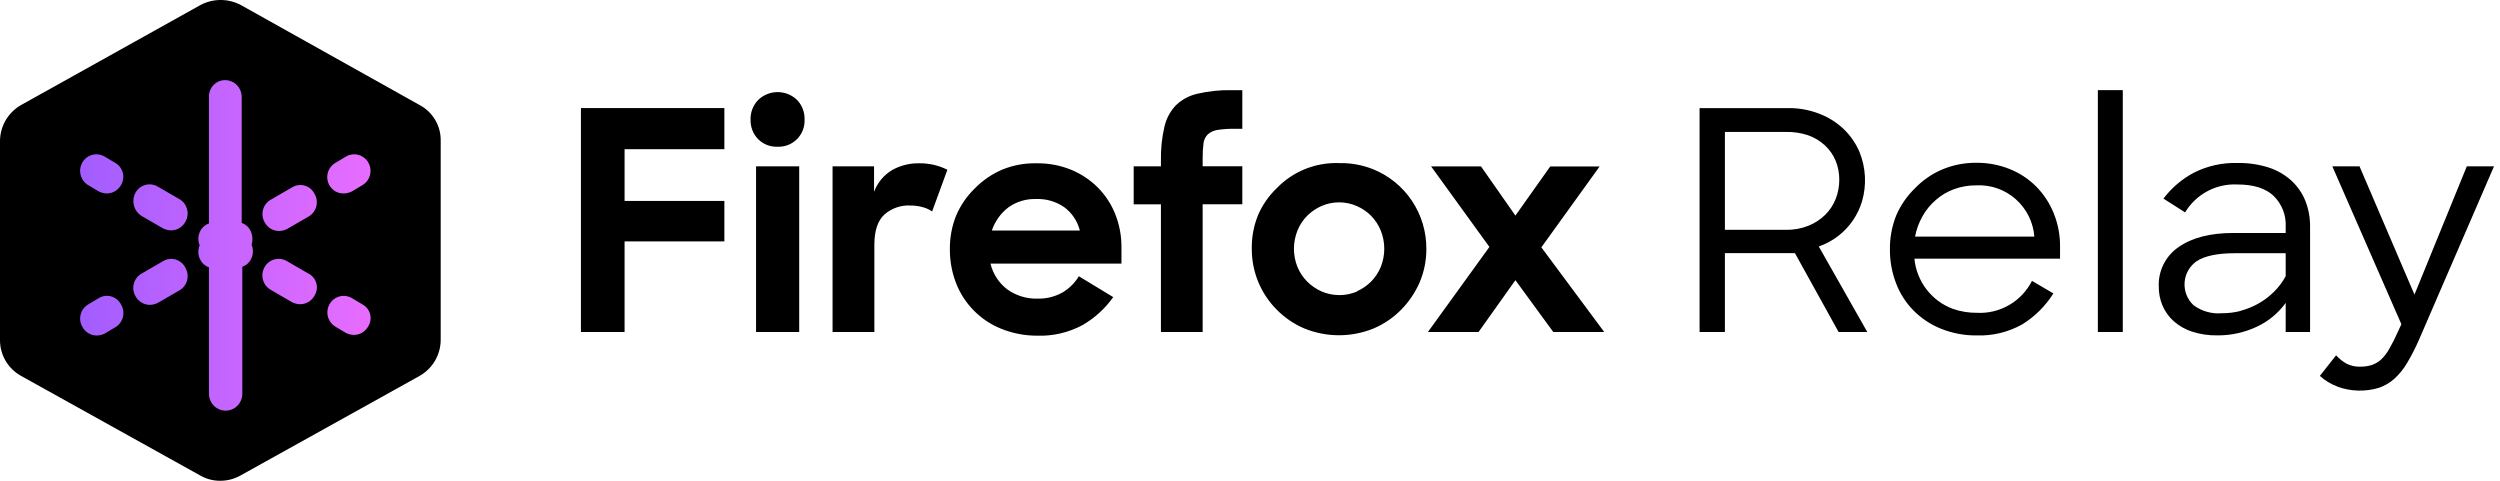
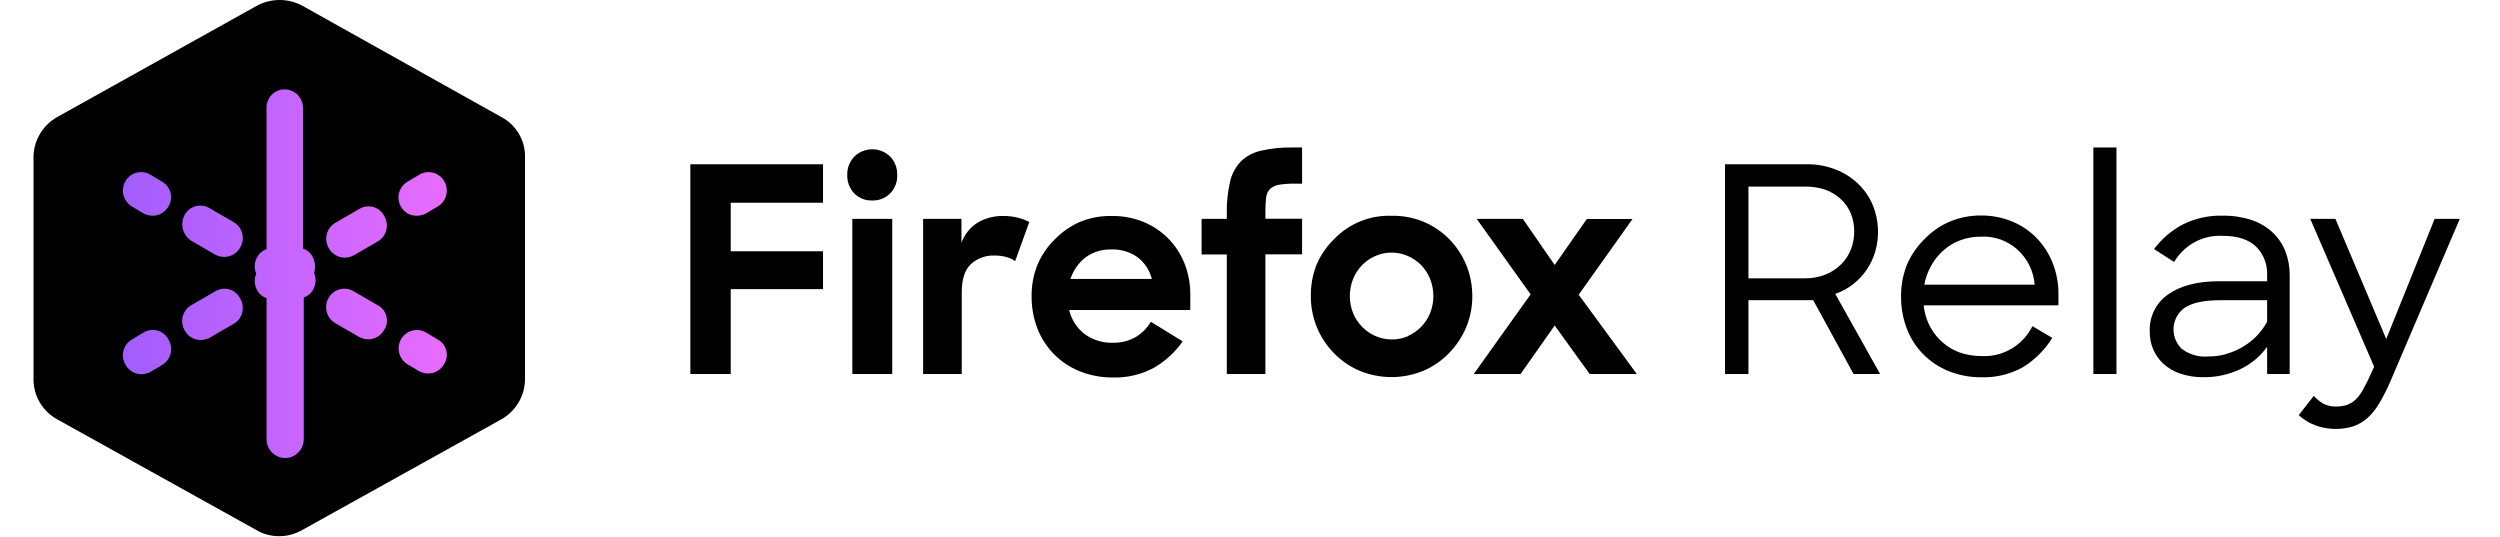
- <svg xmlns="http://www.w3.org/2000/svg" width="208" height="40" fill="none">
-   <path d="M60.268 8.994v3.418h-8.303v4.304h8.303v3.366h-8.303v7.54h-3.632V8.993h11.935Zm2.812-.678a2.333 2.333 0 0 1 3.238 0 2.254 2.254 0 0 1 .622 1.643 2.177 2.177 0 0 1-.573 1.558 2.155 2.155 0 0 1-1.502.691h-.187a2.153 2.153 0 0 1-1.608-.636 2.236 2.236 0 0 1-.623-1.613 2.255 2.255 0 0 1 .633-1.643Zm3.414 5.525v13.78h-3.59v-13.78h3.59Zm6.227 0v2.119a3.56 3.56 0 0 1 1.484-1.8 4.433 4.433 0 0 1 2.298-.574 5.07 5.07 0 0 1 2.32.537l-1.271 3.47a2.48 2.48 0 0 0-.774-.355 3.86 3.86 0 0 0-1.037-.14 3.035 3.035 0 0 0-2.159.75c-.557.512-.835 1.352-.835 2.52v7.253H69.27v-13.78h3.45Zm10.585 13.514a6.708 6.708 0 0 1-3.757-3.788 7.649 7.649 0 0 1-.519-2.807 7.302 7.302 0 0 1 .52-2.823 6.941 6.941 0 0 1 1.556-2.264 7.105 7.105 0 0 1 2.288-1.565 7.166 7.166 0 0 1 2.844-.522 7.367 7.367 0 0 1 2.843.522 6.778 6.778 0 0 1 2.231 1.466 6.634 6.634 0 0 1 1.474 2.233c.358.9.534 1.864.519 2.833v1.294H82.408c.205.85.694 1.604 1.386 2.134a4.135 4.135 0 0 0 2.547.778 4.004 4.004 0 0 0 2.076-.522c.55-.33 1.011-.79 1.344-1.341l2.859 1.737a8.102 8.102 0 0 1-2.543 2.322 7.449 7.449 0 0 1-3.793.887 7.975 7.975 0 0 1-2.978-.574Zm.612-10.117a4.032 4.032 0 0 0-1.396 1.941h7.322a3.47 3.47 0 0 0-1.297-1.94 3.845 3.845 0 0 0-2.335-.68 3.757 3.757 0 0 0-2.294.68Zm12.671-3.396v-.486c-.02-.944.078-1.887.29-2.807a3.81 3.81 0 0 1 .966-1.8 3.76 3.76 0 0 1 1.8-.955c.919-.211 1.86-.31 2.802-.292h.914v3.214h-.587c-.484-.01-.968.02-1.447.089-.303.04-.589.165-.825.36-.203.198-.332.46-.369.74-.053.42-.077.841-.072 1.263v.663h3.3v3.162h-3.3v10.628h-3.472V17.003h-2.267v-3.162h2.267Zm11.934 13.487a7.15 7.15 0 0 1-2.298-1.565 7.089 7.089 0 0 1-1.544-2.324 7.142 7.142 0 0 1-.532-2.742 7.16 7.16 0 0 1 .519-2.797 6.854 6.854 0 0 1 1.557-2.244 6.855 6.855 0 0 1 5.189-2.087 7.232 7.232 0 0 1 2.859.522 7.07 7.07 0 0 1 3.208 2.627 7.129 7.129 0 0 1 1.192 3.984 7.024 7.024 0 0 1-.555 2.78 7.525 7.525 0 0 1-1.536 2.28 7.108 7.108 0 0 1-2.299 1.566 7.636 7.636 0 0 1-5.76 0Zm4.364-3.089a3.93 3.93 0 0 0 1.194-.819c.34-.348.612-.76.799-1.21a4.07 4.07 0 0 0 0-3.027 3.804 3.804 0 0 0-.799-1.226 3.822 3.822 0 0 0-1.194-.814 3.665 3.665 0 0 0-2.947 0c-.443.195-.846.47-1.188.814-.347.351-.62.768-.804 1.226a4.07 4.07 0 0 0 0 3.027c.187.452.46.863.804 1.21.343.344.746.621 1.188.82a3.756 3.756 0 0 0 2.963.015l-.016-.016Zm6.18-10.398h4.151l2.864 4.095 2.896-4.085h4.109l-4.846 6.726 5.23 7.043h-4.239l-3.15-4.31-3.066 4.31h-4.213l5.116-7.075-4.852-6.704Zm29.68-4.848a6.897 6.897 0 0 1 2.595.46c.752.28 1.442.71 2.028 1.262a5.732 5.732 0 0 1 1.334 1.915 6.253 6.253 0 0 1 .213 4.132 5.863 5.863 0 0 1-.748 1.566c-.333.49-.741.925-1.209 1.288a5.5 5.5 0 0 1-1.639.887l4.037 7.117h-2.387l-3.632-6.558h-5.827v6.558h-2.107V8.994h7.342Zm-5.235 10.128h5.074a4.891 4.891 0 0 0 1.889-.345c.521-.21.996-.521 1.396-.918.378-.376.673-.827.866-1.325.192-.5.29-1.03.291-1.565a4.172 4.172 0 0 0-.306-1.608 3.683 3.683 0 0 0-.908-1.283 4.02 4.02 0 0 0-1.396-.83 5.526 5.526 0 0 0-1.821-.271h-5.085v8.145Zm17.989 8.233a6.789 6.789 0 0 1-2.283-1.508 6.476 6.476 0 0 1-1.458-2.259 7.674 7.674 0 0 1-.519-2.807 7.394 7.394 0 0 1 .519-2.844 7.01 7.01 0 0 1 1.557-2.264 6.87 6.87 0 0 1 2.257-1.565 7.147 7.147 0 0 1 2.854-.564 7.278 7.278 0 0 1 2.781.522 6.516 6.516 0 0 1 2.205 1.456 6.784 6.784 0 0 1 1.463 2.238c.359.895.535 1.853.519 2.817v.945H159.28a4.962 4.962 0 0 0 1 2.55 4.918 4.918 0 0 0 2.197 1.624c.64.224 1.314.335 1.992.329a4.835 4.835 0 0 0 2.688-.643 4.869 4.869 0 0 0 1.904-2.013l1.78 1.044a8.028 8.028 0 0 1-2.594 2.577 7.236 7.236 0 0 1-3.783.918 7.792 7.792 0 0 1-2.963-.553Zm1.069-11.614a4.725 4.725 0 0 0-1.51.897c-.445.381-.819.839-1.105 1.351a5.52 5.52 0 0 0-.623 1.696h9.926a4.639 4.639 0 0 0-1.561-3.125 4.593 4.593 0 0 0-3.29-1.138 5.238 5.238 0 0 0-1.837.319Zm14.046-8.24v20.12h-2.075V7.501h2.075Zm5.739 20.084a4.298 4.298 0 0 1-1.525-.882 3.698 3.698 0 0 1-.914-1.289 3.964 3.964 0 0 1-.306-1.565 3.79 3.79 0 0 1 .402-1.871 3.766 3.766 0 0 1 1.264-1.432c1.105-.772 2.625-1.163 4.556-1.163h4.337v-.522a3.346 3.346 0 0 0-.996-2.557c-.669-.636-1.676-.955-3.009-.955a4.785 4.785 0 0 0-2.502.555 4.815 4.815 0 0 0-1.862 1.767l-1.801-1.148a7.738 7.738 0 0 1 2.538-2.16 7.617 7.617 0 0 1 3.632-.803 8.12 8.12 0 0 1 2.594.38 5.192 5.192 0 0 1 1.879 1.086 4.666 4.666 0 0 1 1.167 1.69c.266.683.398 1.412.389 2.145v8.76h-2.029v-2.42a6.17 6.17 0 0 1-2.412 1.987 7.549 7.549 0 0 1-3.254.715 6.493 6.493 0 0 1-2.148-.318Zm4.047-1.722a6.505 6.505 0 0 0 1.469-.59 6.02 6.02 0 0 0 1.297-.97c.4-.387.737-.834 1.001-1.325v-1.91h-4.239c-1.437 0-2.496.224-3.17.663a2.363 2.363 0 0 0-.27 3.652 3.461 3.461 0 0 0 2.376.678 6.104 6.104 0 0 0 1.557-.193l-.021-.005Zm8.084 6.303a4.453 4.453 0 0 1-1.473-.892l1.349-1.712c.25.274.54.506.861.69.347.177.732.265 1.121.255.321.005.641-.037.95-.125.289-.095.557-.245.788-.444a3.78 3.78 0 0 0 .696-.897c.262-.455.5-.923.71-1.404l.307-.663-5.744-13.133h2.262l4.571 10.67 4.354-10.67h2.262l-6.227 14.396a17.35 17.35 0 0 1-1.001 1.962c-.29.496-.654.945-1.079 1.33-.375.33-.811.581-1.282.741a5.454 5.454 0 0 1-3.445-.104h.02ZM34.89 8.726 20.056.428a3.577 3.577 0 0 0-3.395 0L1.777 8.726c-.537.301-.985.738-1.297 1.266A3.446 3.446 0 0 0 0 11.734V28.28a3.384 3.384 0 0 0 .47 1.747c.313.53.764.965 1.306 1.26l14.833 8.247c.52.31 1.117.472 1.724.467a3.445 3.445 0 0 0 1.724-.467l14.833-8.246c.537-.3.985-.738 1.297-1.266.312-.529.477-1.13.479-1.742V11.734a3.29 3.29 0 0 0-.457-1.755 3.322 3.322 0 0 0-1.32-1.253Z" fill="#000" />
-   <path d="m8.236 24.792-.874.52a1.352 1.352 0 0 0-.645.829 1.382 1.382 0 0 0 .131 1.047c.115.217.285.4.493.528.208.128.446.197.69.2.23-.001.459-.055.668-.156l.873-.52a1.352 1.352 0 0 0 .645-.829 1.382 1.382 0 0 0-.13-1.046 1.336 1.336 0 0 0-.803-.695 1.304 1.304 0 0 0-1.048.122Zm5.345-3.073-1.798 1.041a1.352 1.352 0 0 0-.645.829 1.382 1.382 0 0 0 .13 1.046c.115.218.285.4.493.528.208.129.446.198.69.202.231-.002.46-.056.668-.157l1.799-1.041a1.352 1.352 0 0 0 .645-.829 1.382 1.382 0 0 0-.131-1.046 1.336 1.336 0 0 0-.802-.695 1.304 1.304 0 0 0-1.049.122Zm7.248-2.547a1.226 1.226 0 0 0-.72-.625V8.073a1.417 1.417 0 0 0-.405-.996 1.382 1.382 0 0 0-.983-.41 1.327 1.327 0 0 0-.962.416 1.362 1.362 0 0 0-.374.99v10.52a1.209 1.209 0 0 0-.72.626 1.4 1.4 0 0 0-.05 1.198 1.4 1.4 0 0 0 .05 1.198 1.227 1.227 0 0 0 .72.625v10.52c0 .373.146.731.406.995a1.379 1.379 0 0 0 1.963 0c.26-.264.407-.622.407-.995V22.188a1.208 1.208 0 0 0 .72-.625 1.4 1.4 0 0 0 .05-1.198 1.623 1.623 0 0 0-.102-1.193Zm3.5-3.6-1.799 1.043a1.352 1.352 0 0 0-.645.828 1.382 1.382 0 0 0 .131 1.047c.115.217.285.4.493.528.208.128.446.197.69.2.23-.001.459-.055.667-.155l1.8-1.042a1.352 1.352 0 0 0 .644-.829 1.382 1.382 0 0 0-.13-1.046 1.337 1.337 0 0 0-.803-.695 1.305 1.305 0 0 0-1.048.122Zm4.261.522c.231-.002.46-.056.668-.157l.874-.52a1.364 1.364 0 0 0 .645-.83 1.394 1.394 0 0 0-.125-1.049 1.37 1.37 0 0 0-.822-.65 1.34 1.34 0 0 0-1.034.133l-.874.52a1.351 1.351 0 0 0-.645.829 1.384 1.384 0 0 0 .13 1.047c.119.21.29.385.5.505.207.119.444.178.683.172Zm1.542 9.218-.874-.52a1.342 1.342 0 0 0-1.029-.124 1.362 1.362 0 0 0-.815.648 1.393 1.393 0 0 0-.128 1.042c.096.35.324.649.636.83l.874.52c.209.101.437.155.668.157a1.35 1.35 0 0 0 .69-.201c.207-.129.377-.311.492-.529a1.297 1.297 0 0 0-.514-1.823ZM25.66 22.76l-1.799-1.041a1.344 1.344 0 0 0-1.856.517 1.39 1.39 0 0 0 .52 1.879l1.799 1.041c.209.101.437.155.668.157.243-.004.482-.073.69-.202.207-.128.378-.31.492-.528a1.285 1.285 0 0 0-.514-1.823ZM11.783 17.97l1.799 1.041c.208.101.436.155.668.157.243-.004.481-.073.689-.201.208-.129.378-.311.493-.529a1.377 1.377 0 0 0-.514-1.875l-1.8-1.041a1.335 1.335 0 0 0-1.85.52 1.476 1.476 0 0 0-.119 1.067c.096.358.322.666.634.86Zm-2.21-4.427-.874-.521a1.344 1.344 0 0 0-1.857.517 1.389 1.389 0 0 0 .52 1.879l.874.52c.209.101.437.155.668.157.244-.004.482-.073.69-.201.207-.129.378-.31.492-.528a1.331 1.331 0 0 0-.514-1.823Z" fill="url(#a)" />
+ <svg xmlns="http://www.w3.org/2000/svg" width="373" height="80" fill="none">
+   <path d="M74.78 17.453 45.113.856a7.153 7.153 0 0 0-6.79 0L8.552 17.453a6.955 6.955 0 0 0-2.594 2.532A6.892 6.892 0 0 0 5 23.469v33.088a6.768 6.768 0 0 0 .94 3.495 6.83 6.83 0 0 0 2.612 2.522l29.667 16.492a6.606 6.606 0 0 0 3.447.934 6.89 6.89 0 0 0 3.447-.934L74.78 62.574a6.956 6.956 0 0 0 2.593-2.532 6.891 6.891 0 0 0 .958-3.485V23.47a6.581 6.581 0 0 0-.913-3.51 6.644 6.644 0 0 0-2.638-2.506Z" fill="#000" />
+   <path d="m21.472 49.583-1.748 1.042a2.704 2.704 0 0 0-.809.697 2.743 2.743 0 0 0-.557 2.033c.045.36.16.706.338 1.02.23.435.57.8.986 1.056.416.257.892.396 1.379.402.462-.004.919-.11 1.336-.312l1.748-1.042c.312-.175.588-.412.809-.697a2.744 2.744 0 0 0 .557-2.033 2.754 2.754 0 0 0-.338-1.02 2.673 2.673 0 0 0-.66-.864 2.632 2.632 0 0 0-2.018-.625c-.36.042-.709.159-1.023.343Zm10.691-6.145-3.598 2.083a2.703 2.703 0 0 0-.81.697 2.744 2.744 0 0 0-.556 2.033c.044.36.16.706.338 1.02.23.435.57.8.986 1.056.416.257.892.395 1.378.402.463-.004.92-.11 1.337-.312l3.598-2.084c.313-.175.588-.412.809-.697a2.743 2.743 0 0 0 .557-2.033 2.754 2.754 0 0 0-.338-1.02 2.674 2.674 0 0 0-.66-.864 2.63 2.63 0 0 0-2.018-.625 2.62 2.62 0 0 0-1.023.343Zm14.495-5.094a2.454 2.454 0 0 0-.595-.773 2.417 2.417 0 0 0-.845-.477V16.146a2.834 2.834 0 0 0-.81-1.992 2.76 2.76 0 0 0-1.965-.82 2.653 2.653 0 0 0-1.924.832 2.724 2.724 0 0 0-.749 1.98v21.042c-.31.1-.598.261-.845.476-.247.215-.45.478-.594.774a2.8 2.8 0 0 0-.103 2.395 2.804 2.804 0 0 0 .103 2.396c.145.296.347.559.594.773.247.215.535.377.845.477v21.042c0 .746.292 1.461.813 1.989.52.527 1.227.823 1.963.823s1.442-.296 1.962-.823c.52-.528.813-1.243.813-1.99V44.376c.31-.1.598-.262.845-.477.248-.214.45-.477.594-.773a2.8 2.8 0 0 0 .103-2.396 3.247 3.247 0 0 0-.205-2.385Zm7-7.198-3.598 2.083a2.702 2.702 0 0 0-.809.697 2.743 2.743 0 0 0-.557 2.033c.045.36.16.706.338 1.02.23.435.57.8.986 1.056.416.257.892.396 1.379.403.462-.004.918-.111 1.336-.313l3.598-2.083c.313-.176.588-.413.81-.697a2.744 2.744 0 0 0 .556-2.033 2.754 2.754 0 0 0-.338-1.02 2.672 2.672 0 0 0-.66-.865 2.63 2.63 0 0 0-2.018-.625c-.36.043-.709.16-1.023.344Zm8.522 1.042c.463-.004.919-.111 1.337-.313l1.747-1.042c.312-.176.587-.414.809-.699a2.765 2.765 0 0 0 .562-2.034 2.778 2.778 0 0 0-.331-1.023 2.742 2.742 0 0 0-.694-.816 2.703 2.703 0 0 0-2.01-.56 2.693 2.693 0 0 0-1.009.34l-1.747 1.042a2.703 2.703 0 0 0-.81.697 2.744 2.744 0 0 0-.557 2.033c.045.36.16.707.339 1.02.235.423.58.772.996 1.01.417.239.89.358 1.368.345Zm3.084 18.437-1.747-1.042a2.684 2.684 0 0 0-2.059-.247 2.722 2.722 0 0 0-1.63 1.296 2.784 2.784 0 0 0-.255 2.084c.19.701.647 1.298 1.27 1.659l1.748 1.042c.418.202.874.308 1.337.312a2.697 2.697 0 0 0 1.378-.402c.416-.256.757-.621.986-1.056a2.596 2.596 0 0 0-1.028-3.646Zm-8.943-5.104-3.598-2.084a2.693 2.693 0 0 0-2.069-.264 2.7 2.7 0 0 0-.95.484 2.778 2.778 0 0 0-.463 3.873c.222.285.497.522.809.7l3.598 2.083a3.13 3.13 0 0 0 1.336.312 2.697 2.697 0 0 0 1.379-.402c.416-.257.756-.621.986-1.056a2.574 2.574 0 0 0 .286-2.055 2.565 2.565 0 0 0-.49-.937 2.523 2.523 0 0 0-.824-.654Zm-27.756-9.584 3.598 2.084c.418.202.874.308 1.336.312a2.699 2.699 0 0 0 1.379-.402c.416-.256.756-.621.986-1.056a2.755 2.755 0 0 0-1.028-3.75l-3.598-2.083a2.669 2.669 0 0 0-3.7 1.041 2.95 2.95 0 0 0-.24 2.134 2.913 2.913 0 0 0 1.267 1.72Zm-4.42-8.854-1.748-1.041a2.694 2.694 0 0 0-2.068-.265c-.345.097-.668.261-.95.484a2.778 2.778 0 0 0 .345 4.572l1.748 1.042c.418.202.874.309 1.336.313a2.698 2.698 0 0 0 1.379-.403c.416-.256.756-.62.986-1.056a2.66 2.66 0 0 0-1.028-3.646Z" fill="url(#a)" />
+   <path d="M122.795 24.51v5.742h-13.771v7.232h13.771v5.654h-13.771v12.666H103V24.51h19.795Zm4.664-1.14a3.846 3.846 0 0 1 2.685-1.098c1.001 0 1.963.394 2.686 1.099a3.827 3.827 0 0 1 1.032 2.761c.019.478-.056.956-.219 1.405-.163.45-.412.861-.732 1.212a3.56 3.56 0 0 1-2.491 1.161h-.31a3.53 3.53 0 0 1-1.443-.252 3.588 3.588 0 0 1-1.225-.818 3.808 3.808 0 0 1-1.033-2.709 3.823 3.823 0 0 1 1.05-2.76Zm5.663 9.284v23.15h-5.955v-23.15h5.955Zm10.328 0v3.559a5.961 5.961 0 0 1 2.461-3.025c1.162-.666 2.48-.999 3.813-.964a8.313 8.313 0 0 1 2.126.254 7.748 7.748 0 0 1 1.721.649l-2.109 5.83a4.076 4.076 0 0 0-1.282-.597 6.327 6.327 0 0 0-1.721-.236 4.994 4.994 0 0 0-3.58 1.262c-.924.859-1.386 2.27-1.386 4.234v12.184h-5.766v-23.15h5.723Zm17.557 22.703a11.246 11.246 0 0 1-3.787-2.55 11.282 11.282 0 0 1-2.444-3.814 13 13 0 0 1-.861-4.716 12.411 12.411 0 0 1 .861-4.742 11.649 11.649 0 0 1 2.582-3.805 11.787 11.787 0 0 1 3.795-2.63 11.754 11.754 0 0 1 4.716-.876 12.088 12.088 0 0 1 4.717.877c1.381.563 2.639 1.4 3.7 2.463a11.167 11.167 0 0 1 2.445 3.752c.594 1.512.886 3.13.86 4.76v2.173h-18.073a6.42 6.42 0 0 0 2.298 3.585 6.794 6.794 0 0 0 4.226 1.307 6.573 6.573 0 0 0 3.442-.877 6.586 6.586 0 0 0 2.229-2.253l4.742 2.92a13.496 13.496 0 0 1-4.217 3.9 12.226 12.226 0 0 1-6.291 1.49 13.083 13.083 0 0 1-4.94-.964Zm1.015-16.997a6.774 6.774 0 0 0-2.315 3.261h12.144a5.835 5.835 0 0 0-2.152-3.26 6.32 6.32 0 0 0-3.873-1.14 6.179 6.179 0 0 0-3.804 1.14Zm21.017-5.706v-.816c-.034-1.586.128-3.17.482-4.716a6.428 6.428 0 0 1 1.601-3.024 6.211 6.211 0 0 1 2.986-1.604 18.938 18.938 0 0 1 4.648-.49h1.514v5.399h-.972a14.656 14.656 0 0 0-2.401.149 2.695 2.695 0 0 0-1.369.605c-.335.333-.55.771-.611 1.245a15.83 15.83 0 0 0-.12 2.12v1.114h5.473v5.312h-5.473v17.856h-5.758V37.966h-3.761v-5.312h3.761Zm19.795 22.66a11.844 11.844 0 0 1-3.813-2.63 11.939 11.939 0 0 1-2.56-3.904 12.109 12.109 0 0 1-.882-4.608 12.15 12.15 0 0 1 .86-4.699 11.542 11.542 0 0 1 2.582-3.769 11.41 11.41 0 0 1 3.938-2.682 11.238 11.238 0 0 1 4.668-.824 11.86 11.86 0 0 1 4.743.876 11.754 11.754 0 0 1 5.32 4.414 12.08 12.08 0 0 1 1.978 6.693 11.932 11.932 0 0 1-.921 4.672 12.63 12.63 0 0 1-2.548 3.83 11.761 11.761 0 0 1-3.812 2.63 12.514 12.514 0 0 1-9.553 0Zm7.238-5.19a6.53 6.53 0 0 0 1.979-1.376 6.463 6.463 0 0 0 1.326-2.034 6.921 6.921 0 0 0 0-5.084 6.384 6.384 0 0 0-1.326-2.06 6.34 6.34 0 0 0-1.979-1.368 6.017 6.017 0 0 0-4.889 0 6.42 6.42 0 0 0-1.971 1.368 6.275 6.275 0 0 0-1.334 2.06 6.921 6.921 0 0 0 0 5.084c.312.76.765 1.45 1.334 2.034a6.597 6.597 0 0 0 1.971 1.376 6.16 6.16 0 0 0 4.915.026l-.026-.026Zm10.25-17.47h6.885l4.751 6.88 4.802-6.863h6.816l-8.038 11.3 8.675 11.833h-7.031l-5.224-7.24-5.087 7.24h-6.988l8.486-11.886-8.047-11.264Zm49.228-8.144c1.47-.025 2.931.236 4.303.772a10.003 10.003 0 0 1 3.365 2.121 9.622 9.622 0 0 1 2.212 3.217 10.617 10.617 0 0 1 .353 6.942c-.282.935-.7 1.821-1.239 2.63a9.52 9.52 0 0 1-2.005 2.165 9.088 9.088 0 0 1-2.72 1.49l6.696 11.957h-3.959l-6.025-11.019h-9.665v11.019h-3.494V24.51h12.178Zm-8.684 17.015h8.417a8.02 8.02 0 0 0 3.133-.579 6.988 6.988 0 0 0 2.315-1.543 6.407 6.407 0 0 0 1.438-2.226c.317-.84.481-1.73.481-2.63a7.062 7.062 0 0 0-.507-2.7 6.19 6.19 0 0 0-1.506-2.156 6.635 6.635 0 0 0-2.316-1.394 9.062 9.062 0 0 0-3.02-.456h-8.435v13.684Zm29.839 13.832a11.25 11.25 0 0 1-3.787-2.533 10.891 10.891 0 0 1-2.419-3.796 13 13 0 0 1-.86-4.716 12.55 12.55 0 0 1 .86-4.777 11.817 11.817 0 0 1 2.582-3.805 11.393 11.393 0 0 1 3.744-2.63 11.724 11.724 0 0 1 4.734-.946 11.933 11.933 0 0 1 4.613.877 10.785 10.785 0 0 1 3.657 2.445 11.398 11.398 0 0 1 2.427 3.76c.595 1.504.887 3.114.861 4.734v1.587h-20.096a8.396 8.396 0 0 0 1.658 4.285 8.17 8.17 0 0 0 3.644 2.727 9.622 9.622 0 0 0 3.304.553 7.939 7.939 0 0 0 4.459-1.08 8.14 8.14 0 0 0 3.158-3.382l2.952 1.753a13.398 13.398 0 0 1-4.303 4.33 11.874 11.874 0 0 1-6.274 1.543 12.774 12.774 0 0 1-4.914-.929Zm1.773-19.513a7.81 7.81 0 0 0-2.505 1.508 8.299 8.299 0 0 0-1.833 2.27 9.309 9.309 0 0 0-1.033 2.85h16.464a7.833 7.833 0 0 0-2.59-5.252 7.557 7.557 0 0 0-5.457-1.91 8.582 8.582 0 0 0-3.046.534Zm23.297-13.84v33.8h-3.443v-33.8h3.443Zm9.519 33.739a7.124 7.124 0 0 1-2.531-1.482 6.205 6.205 0 0 1-1.514-2.165 6.71 6.71 0 0 1-.508-2.63 6.433 6.433 0 0 1 .667-3.143 6.3 6.3 0 0 1 2.095-2.405c1.834-1.298 4.355-1.955 7.557-1.955h7.195v-.877a5.722 5.722 0 0 0-.374-2.328 5.62 5.62 0 0 0-1.279-1.967c-1.11-1.07-2.78-1.604-4.991-1.604a7.851 7.851 0 0 0-4.149.931 8.035 8.035 0 0 0-3.089 2.97l-2.987-1.929a12.881 12.881 0 0 1 4.209-3.629 12.5 12.5 0 0 1 6.024-1.35 13.307 13.307 0 0 1 4.303.64 8.57 8.57 0 0 1 3.116 1.824 7.827 7.827 0 0 1 1.936 2.84 9.694 9.694 0 0 1 .646 3.602v14.718h-3.365v-4.067a10.268 10.268 0 0 1-4.002 3.34 12.38 12.38 0 0 1-5.396 1.2 10.654 10.654 0 0 1-3.563-.534Zm6.713-2.893a10.707 10.707 0 0 0 2.435-.99c.786-.443 1.51-.992 2.152-1.631a9.096 9.096 0 0 0 1.661-2.227v-3.208h-7.032c-2.384 0-4.139.377-5.258 1.114a3.964 3.964 0 0 0-1.612 2.539 4.014 4.014 0 0 0 .622 2.957c.16.23.342.445.542.64a5.693 5.693 0 0 0 3.942 1.14c.871.004 1.739-.105 2.582-.325l-.034-.009Zm13.408 10.589a7.37 7.37 0 0 1-2.444-1.499l2.238-2.875c.414.459.896.85 1.428 1.157.575.3 1.214.447 1.859.43a5.327 5.327 0 0 0 1.575-.21c.48-.16.925-.412 1.308-.746.457-.44.846-.949 1.154-1.508.435-.763.829-1.55 1.179-2.358l.508-1.113-9.528-22.063h3.753l7.582 17.926 7.221-17.926H367l-10.328 24.184a29.237 29.237 0 0 1-1.661 3.296 9.46 9.46 0 0 1-1.79 2.236 6.288 6.288 0 0 1-2.126 1.244 8.939 8.939 0 0 1-5.714-.175h.034Z" fill="#000" />
  <defs>
-     <linearGradient id="a" x1=".417" y1="20.833" x2="36.25" y2="20.833" gradientUnits="userSpaceOnUse">
+     <linearGradient id="a" x1="5.833" y1="41.667" x2="77.5" y2="41.667" gradientUnits="userSpaceOnUse">
      <stop stop-color="#9059FF" />
      <stop offset="1" stop-color="#F770FF" />
    </linearGradient>
  </defs>
</svg>
